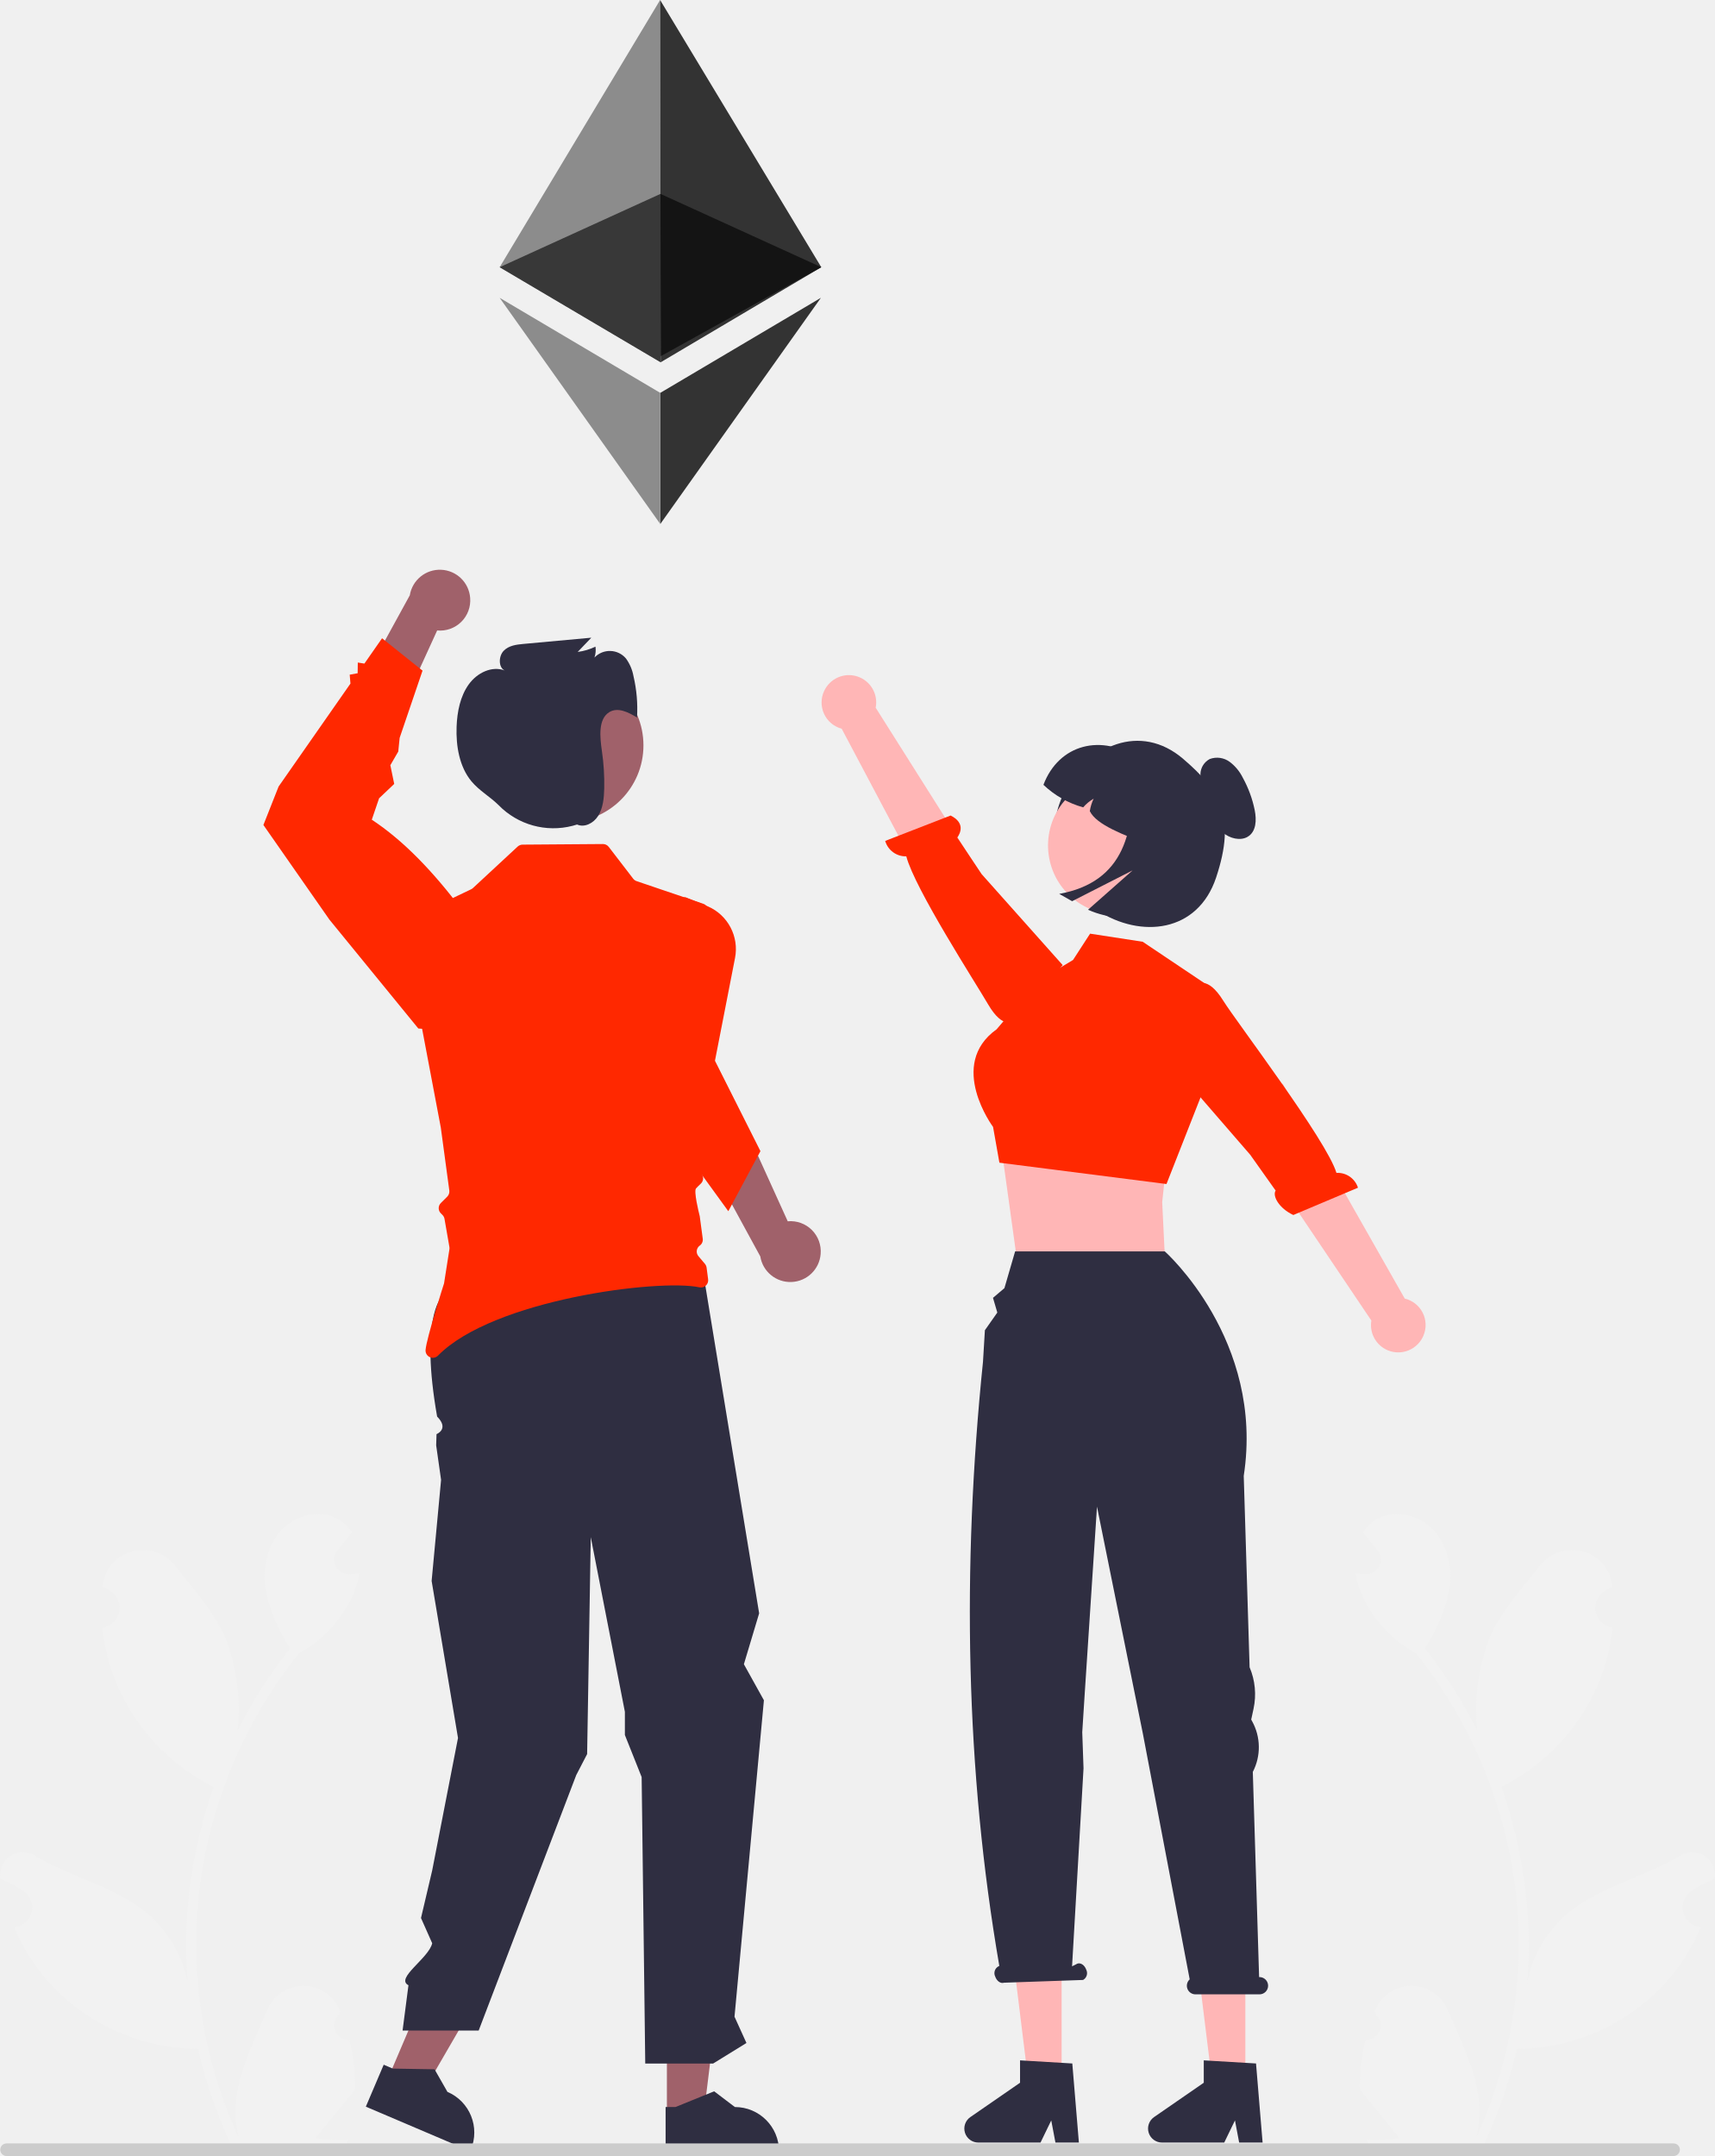
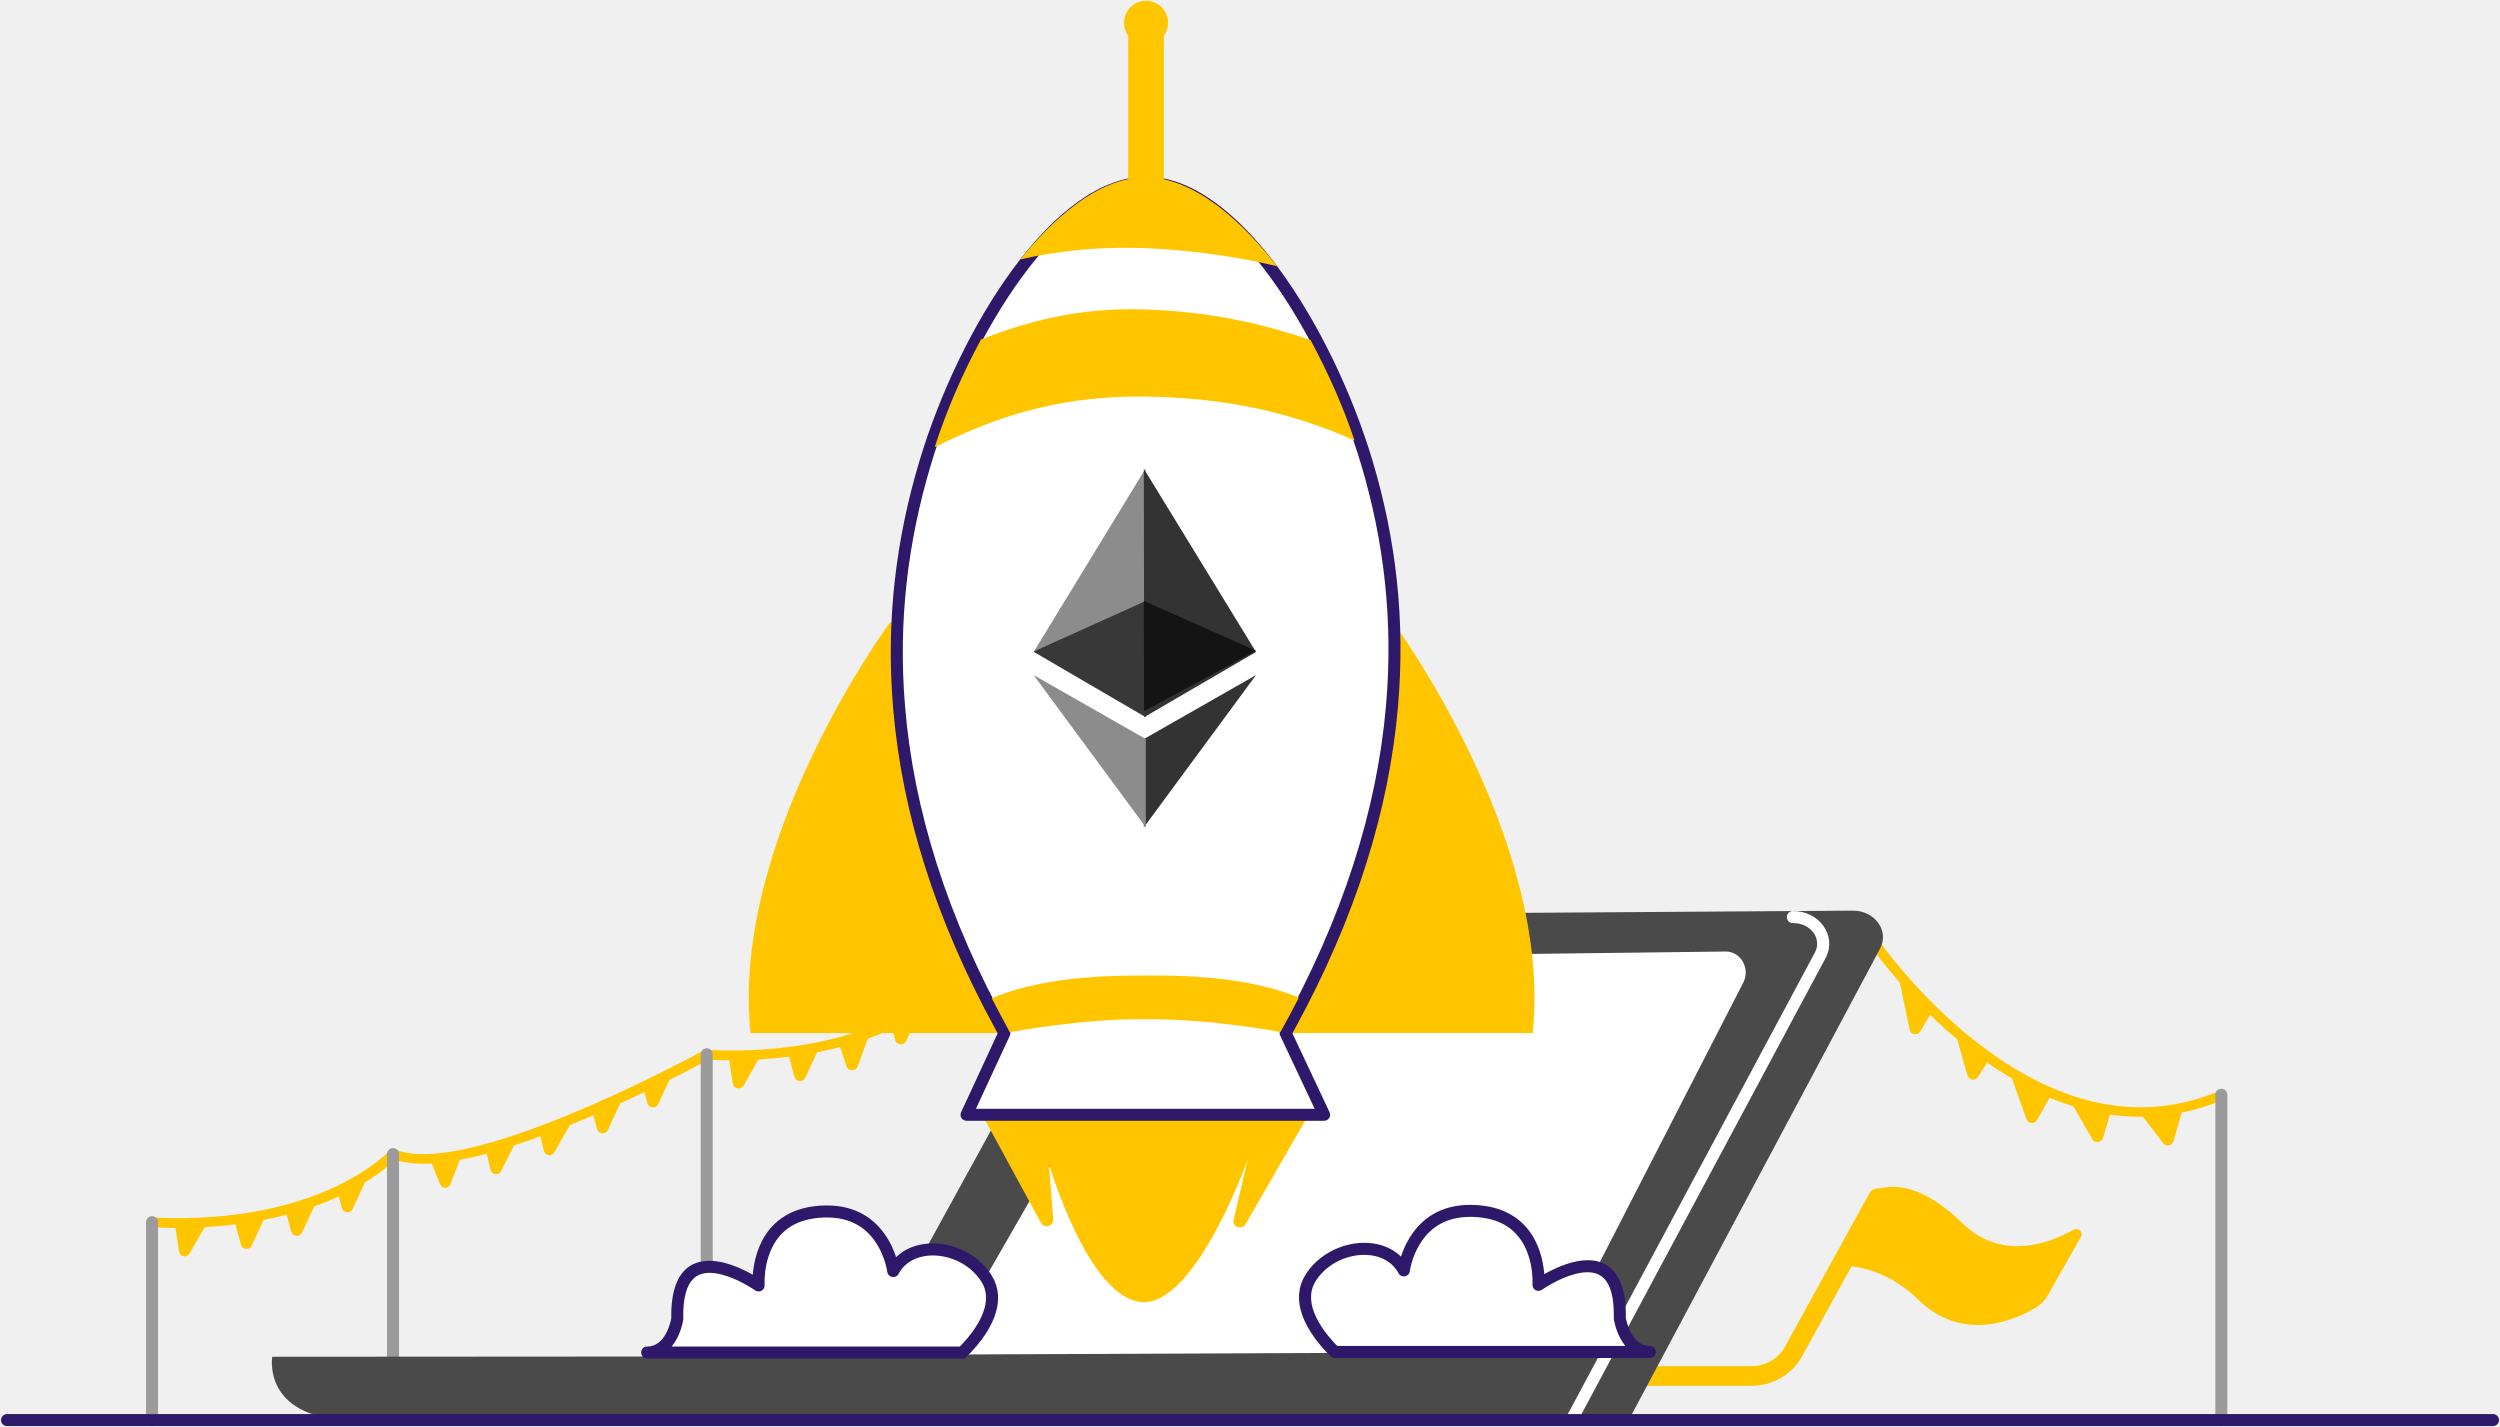
- <svg xmlns="http://www.w3.org/2000/svg" data-name="Layer 1" width="423.876" height="532.804" viewBox="0 0 423.876 532.804">
-   <path d="M474.453,687.758a3.613,3.613,0,0,1-2.619-6.263c.091-.362.156-.622.248-.984q-.049-.118-.098-.236a9.703,9.703,0,0,0-17.898.067c-2.927,7.051-6.654,14.113-7.572,21.568a28.705,28.705,0,0,0,.504,9.872A115.086,115.086,0,0,1,436.548,663.983a111.08,111.08,0,0,1,.689-12.392q.571-5.06,1.584-10.047a116.419,116.419,0,0,1,23.087-49.342,30.983,30.983,0,0,0,12.886-13.369,23.633,23.633,0,0,0,2.149-6.458c-.627.082-1.265.134-1.892.175-.195.01-.401.021-.597.031l-.074.003a3.58,3.58,0,0,1-2.94-5.832q.406-.5.813-.999c.411-.514.833-1.018,1.244-1.532a1.782,1.782,0,0,0,.134-.154c.473-.586.946-1.162,1.419-1.748a10.352,10.352,0,0,0-3.394-3.28c-4.741-2.777-11.281-.854-14.706,3.435-3.435,4.288-4.083,10.304-2.89,15.662a41.485,41.485,0,0,0,5.738,12.793c-.257.329-.525.648-.782.977a117.171,117.171,0,0,0-12.23,19.375,48.709,48.709,0,0,0-2.908-22.624c-2.783-6.715-8.001-12.37-12.595-18.175-5.519-6.973-16.835-3.93-17.807,4.909q-.014.128-.028.257,1.024.577,2.004,1.226a4.901,4.901,0,0,1-1.976,8.919l-.1.015a48.767,48.767,0,0,0,1.285,7.291,50.21,50.21,0,0,0,25,31.468c.401.206.792.411,1.193.607a119.597,119.597,0,0,0-6.438,30.296,113.434,113.434,0,0,0,.082,18.315l-.031-.216a29.974,29.974,0,0,0-10.232-17.308c-7.874-6.469-18.999-8.851-27.494-14.05a5.625,5.625,0,0,0-8.616,5.473q.017.114.035.227a32.925,32.925,0,0,1,3.692,1.779q1.024.578,2.004,1.226a4.901,4.901,0,0,1-1.976,8.919l-.1.015c-.072.01-.134.021-.206.031a48.808,48.808,0,0,0,8.978,14.058A50.254,50.254,0,0,0,437,689.929h.01a119.563,119.563,0,0,0,8.032,23.447h28.692c.103-.319.195-.648.288-.967a32.599,32.599,0,0,1-7.939-.473c2.129-2.612,4.257-5.245,6.386-7.857a1.781,1.781,0,0,0,.134-.154c1.08-1.337,2.17-2.663,3.25-4l.001-.002a47.75,47.75,0,0,0-1.399-12.164Z" transform="translate(-388.0619 -183.5979)" fill="#f2f2f2" />
-   <path d="M725.547,687.758a3.613,3.613,0,0,0,2.619-6.263c-.091-.362-.156-.622-.248-.984q.049-.118.098-.236a9.703,9.703,0,0,1,17.898.067c2.927,7.051,6.654,14.113,7.572,21.568a28.705,28.705,0,0,1-.504,9.872A115.086,115.086,0,0,0,763.452,663.983a111.08,111.08,0,0,0-.689-12.392q-.571-5.06-1.584-10.047a116.419,116.419,0,0,0-23.087-49.342,30.983,30.983,0,0,1-12.886-13.369,23.633,23.633,0,0,1-2.149-6.458c.627.082,1.265.134,1.892.175.195.01.401.021.597.031l.074.003a3.58,3.58,0,0,0,2.94-5.832q-.406-.5-.813-.999c-.411-.514-.833-1.018-1.244-1.532a1.782,1.782,0,0,1-.134-.154c-.473-.586-.946-1.162-1.419-1.748a10.352,10.352,0,0,1,3.394-3.28c4.741-2.777,11.281-.854,14.706,3.435,3.435,4.288,4.083,10.304,2.89,15.662a41.485,41.485,0,0,1-5.738,12.793c.257.329.525.648.782.977a117.171,117.171,0,0,1,12.23,19.375,48.709,48.709,0,0,1,2.908-22.624c2.783-6.715,8.001-12.37,12.595-18.175,5.519-6.973,16.835-3.93,17.807,4.909q.014.128.028.257-1.024.577-2.004,1.226a4.901,4.901,0,0,0,1.976,8.919l.1.015a48.767,48.767,0,0,1-1.285,7.291,50.21,50.21,0,0,1-25,31.468c-.401.206-.792.411-1.193.607a119.597,119.597,0,0,1,6.438,30.296,113.434,113.434,0,0,1-.082,18.315l.031-.216a29.974,29.974,0,0,1,10.232-17.308c7.874-6.469,18.999-8.851,27.494-14.05a5.625,5.625,0,0,1,8.616,5.473q-.017.114-.035.227a32.925,32.925,0,0,0-3.692,1.779q-1.024.578-2.004,1.226a4.901,4.901,0,0,0,1.976,8.919l.1.015c.072.01.134.021.206.031a48.808,48.808,0,0,1-8.978,14.058A50.254,50.254,0,0,1,763,689.929h-.01a119.563,119.563,0,0,1-8.032,23.447H726.266c-.103-.319-.195-.648-.288-.967a32.599,32.599,0,0,0,7.939-.473c-2.129-2.612-4.257-5.245-6.386-7.857a1.781,1.781,0,0,1-.134-.154c-1.08-1.337-2.17-2.663-3.25-4l-.001-.002a47.75,47.75,0,0,1,1.399-12.164Z" transform="translate(-388.0619 -183.5979)" fill="#f2f2f2" />
-   <polygon points="95.525 514.522 103.913 518.096 121.692 487.445 109.312 482.17 95.525 514.522" fill="#a0616a" />
-   <polygon points="164.839 522.46 173.956 522.459 178.294 487.291 164.837 487.292 164.839 522.46" fill="#a0616a" />
-   <path d="M552.58,715.569l28.037-.001V715.213a10.914,10.914,0,0,0-10.913-10.913h-.001l-5.121-3.885-9.555,3.886-2.447 0Z" transform="translate(-388.0619 -183.5979)" fill="#2f2e41" />
-   <path d="M478.487,704.209,504.28,715.2l.139-.326a10.914,10.914,0,0,0-5.761-14.318l-.001-0-3.188-5.582-10.314-.172-2.252-.96Z" transform="translate(-388.0619 -183.5979)" fill="#2f2e41" />
-   <path d="M561.844,497.923,575.701,582.297l-3.771,12.573,4.948,8.905-7.267,78.204,2.95,6.494-8.242,5.083H547.549l-.89-70.799-4.143-10.395V606.634l-8.433-43.171-.9,53.613-2.692,5.193-24.119,63.138H487.567l1.454-11.204h0c-3.369-1.706,5.059-6.691,5.868-10.38l-2.769-6.23,2.769-11.768,6.378-32.729-6.517-38.806,2.334-24.978-1.215-8.544.092-2.763s3.214-1.24.145-4.336c-4.25-24.091.978-29.319.978-29.319L518.01,492.102Z" transform="translate(-388.0619 -183.5979)" fill="#2f2e41" />
-   <circle id="a947ada5-bf6f-4e8a-be72-c0404926012e" data-name="ab6171fa-7d69-4734-b81c-8dff60f9761b" cx="140.038" cy="184.204" r="19.004" fill="#a0616a" />
-   <path d="M504.273,331.347a7.478,7.478,0,0,1-8.159,8.058l-11.042,24.173-7.328-11.706,11.609-21.161a7.519,7.519,0,0,1,14.92.635Z" transform="translate(-388.0619 -183.5979)" fill="#a0616a" />
-   <path d="M563.09,499.739a1.786,1.786,0,0,1-2.15,1.99c-9.95-2.15-51.01,3.01-64.61,16.87a1.796,1.796,0,0,1-3.08-1.39c.24-2.98,4.57-16.46,4.57-16.46l1.32-8.4a1.947,1.947,0,0,0,0-.59l-1.21-6.95a1.821,1.821,0,0,0-.5-.96l-.41-.41a1.799,1.799,0,0,1,0-2.54l1.59-1.58a1.841,1.841,0,0,0,.51-1.51l-2.11-15.6c-.01-.03-.01-.07-.02-.1l-9.32-49.22a1.798,1.798,0,0,1,.99-1.95l15.84-7.57a1.767,1.767,0,0,0,.45-.3l11.06-10.26a1.854,1.854,0,0,1,1.2-.48l19.88-.15a1.81,1.81,0,0,1,1.43.7l6.05,7.87a1.794,1.794,0,0,0,.84.6l4.1,1.39,11.84,4.02.55.19a1.784,1.784,0,0,1,1.2,1.62.859.859,0,0,1,.01.16l-2.96,61.26a1.94,1.94,0,0,0,.14.79l1.42,3.31a1.805,1.805,0,0,1-.41,2c-.42.4-.9.86-1.2,1.2-.61.67.69,5.98.89,6.75a1.414,1.414,0,0,1,.04.2l.73,5.49a1.784,1.784,0,0,1-.74,1.69,1.789,1.789,0,0,0-.32,2.62l1.6,1.89a1.908,1.908,0,0,1,.41.93Z" transform="translate(-388.0619 -183.5979)" fill="#ff2800" />
-   <path d="M523.238,385.876q-.122-.268-.243-.538c.031.001.062.005.093.006Z" transform="translate(-388.0619 -183.5979)" fill="#2f2e41" />
-   <path d="M590.903,493.488a7.478,7.478,0,0,0-8.138-8.079l-10.98-24.202-7.358,11.687,11.555,21.191a7.519,7.519,0,0,0,14.921-.597Z" transform="translate(-388.0619 -183.5979)" fill="#a0616a" />
-   <path d="M576.02,468.079l-.61,1.14-6.43,12.02-.9,1.68-6.28-8.65-20.61-28.38,2.93-17.8,5.39-22.3,7.99-.46,5.6,2.29h0a11.499,11.499,0,0,1,6.64,12.723L564.78,445.739Z" transform="translate(-388.0619 -183.5979)" fill="#ff2800" />
-   <path d="M544.645,350.702a10.695,10.695,0,0,0-1.86-4.373,5.23,5.23,0,0,0-7.791-.237,5.735,5.735,0,0,0,.252-2.69,14.571,14.571,0,0,1-4.399,1.308l3.372-3.521-16.787,1.542c-1.733.159-3.606.385-4.878,1.701-1.272,1.316-1.343,4.125.265,4.859-3.169-1.193-6.807.539-8.898,3.441-2.091,2.902-2.86,6.73-3.002,10.443-.183,4.815.714,9.942,3.654,13.487,1.922,2.318,4.543,3.764,6.67,5.849l.064.063a18.908,18.908,0,0,0,18.303,5.099c.363-.1.723-.21,1.085-.314,1.809.818,4.062-.3,5.204-2.12,1.218-1.94,1.458-4.422,1.51-6.786a55.635,55.635,0,0,0-.57-9.245c-.503-3.446-.957-7.86,1.772-9.591,2.125-1.348,4.765-.018,6.905,1.302A35.53,35.53,0,0,0,544.645,350.702Z" transform="translate(-388.0619 -183.5979)" fill="#2f2e41" />
-   <path d="M504.121,438.679l-12.663-.914-21.977-26.907L453.168,387.475l3.757-9.506,17.759-25.442L474.5,350.329l1.965-.354.035-2.646,1.631.259L482.5,341.329l10,8-5.655,16.613L486.5,369.329l-1.957,3.373.957,4.627-3.74,3.549-1.801,5.289c7.768,5.109,15.135,12.752,22.317,22.317Z" transform="translate(-388.0619 -183.5979)" fill="#ff2800" />
-   <polygon points="288.635 284.344 287.262 297.074 288.07 313.768 251.094 309.375 247.619 284.344 252.046 284.387 288.635 284.344" fill="#ffb6b6" />
-   <path d="M644.501,426.102l8.786-5.272,4.213-6.501,13,2,15.892,10.653-.156,24.161-9.853,25.059-41.296-5.272-1.569-8.839s-11.422-15.341.879-24.128Z" transform="translate(-388.0619 -183.5979)" fill="#ff2800" />
-   <path d="M591.766,354.359a6.707,6.707,0,0,0,4.335,9.326l28.607,53.976L636.255,408.75l-31.75-50.255a6.743,6.743,0,0,0-12.738-4.136Z" transform="translate(-388.0619 -183.5979)" fill="#ffb6b6" />
-   <path d="M638.692,435.901s-2.651,2.351-6.421-4.141c-3.018-5.197-18.069-28.469-20.201-36.537a5.269,5.269,0,0,1-5.213-3.814l16.168-6.275c3.515,1.757,2.539,4.193,1.648,5.453l6.021,9.032,20.028,22.476-10.084,12.14Z" transform="translate(-388.0619 -183.5979)" fill="#ff2800" />
-   <polygon points="307.814 515.476 299.73 515.476 295.882 484.294 307.814 484.294 307.814 515.476" fill="#ffb6b6" />
-   <path d="M700.142,713.08h-5.797l-1.035-5.474-2.65,5.474h-15.376a3.456,3.456,0,0,1-1.964-6.301l12.279-8.48v-5.534l12.915.771Z" transform="translate(-388.0619 -183.5979)" fill="#2f2e41" />
-   <polygon points="262.404 515.476 254.32 515.476 250.472 484.294 262.404 484.294 262.404 515.476" fill="#ffb6b6" />
-   <path d="M654.732,713.08H648.935l-1.035-5.474-2.65,5.474H629.874a3.456,3.456,0,0,1-1.964-6.301l12.279-8.48v-5.534l12.915.771Z" transform="translate(-388.0619 -183.5979)" fill="#2f2e41" />
-   <path d="M699.364,672.184h-.088l-1.555-50.7a13.258,13.258,0,0,0-.174-12.528l-.223-.403.577-2.675a17.041,17.041,0,0,0-.974-10.256l-1.45-47.294c5.182-33.582-19.513-55.483-19.513-55.483H638.971l-2.644,9.083L633.5,504.329l1.07,3.634L631.5,512.329l-.471,7.801c-5.25,51.152-4.298,100.999,4.034,149.292l-.227.115a1.919,1.919,0,0,0-.784,2.531c.385,1.115,1.36,1.791,2.178,1.508l19.537-.68a1.919,1.919,0,0,0,.784-2.531c-.385-1.115-1.36-1.791-2.178-1.508l-1.328.672,2.833-48.924-.314-8.936.648-10.138,2.995-45.601,11.335,56.076,11.578,60.741a2.13,2.13,0,0,0,1.436,3.709h15.809a2.136,2.136,0,0,0,0-4.273Z" transform="translate(-388.0619 -183.5979)" fill="#2f2e41" />
-   <path d="M739.877,513.705a6.707,6.707,0,0,0-4.605-9.196L705.102,451.391l-11.282,9.245,33.203,49.307a6.743,6.743,0,0,0,12.854,3.762Z" transform="translate(-388.0619 -183.5979)" fill="#ffb6b6" />
-   <path d="M683.877,426.945s2.581-2.427,6.539,3.952c3.168,5.107,25.608,34.553,27.974,42.555a5.269,5.269,0,0,1,5.322,3.66l-15.977,6.744c-3.564-1.654-5.225-4.748-4.371-6.033L697.081,468.97l-23.554-27.192,8.452-13.112Z" transform="translate(-388.0619 -183.5979)" fill="#ff2800" />
-   <path d="M803.283,714.849a1.549,1.549,0,0,1-1.553,1.553H389.679a1.553,1.553,0,0,1,0-3.106H801.729A1.549,1.549,0,0,1,803.283,714.849Z" transform="translate(-388.0619 -183.5979)" fill="#ccc" />
-   <path d="M651.182,379.266c-5.379,10.602-1.865,22.883,8.117,29.341,10.794,6.983,24.808,5.454,29.341-8.117,5.048-15.113.901-21.596-8.117-29.341C669.955,362.072,656.994,367.81,651.182,379.266Z" transform="translate(-388.0619 -183.5979)" fill="#2f2e41" />
-   <path d="M677.661,402.884a17.031,17.031,0,0,1-27.1-20.635l.148-.194a17.031,17.031,0,0,1,26.948,20.826Z" transform="translate(-388.0619 -183.5979)" fill="#ffb6b6" />
-   <path d="M645.969,377.549a23.27,23.27,0,0,0,9.823,5.566,10.177,10.177,0,0,1,2.589-2.145,10.887,10.887,0,0,0-.95,3.074c1.642,3.408,8.349,5.857,14.758,8.362L680.679,377.423l-11.237-6.367C660.412,364.813,649.782,367.477,645.969,377.549Z" transform="translate(-388.0619 -183.5979)" fill="#2f2e41" />
-   <path d="M687.083,371.168a5.234,5.234,0,0,1,4.948.723,11.028,11.028,0,0,1,3.23,3.929,28.169,28.169,0,0,1,2.929,7.982c.485,2.417.403,5.338-1.766,6.6-1.809,1.052-4.396.39-6.059-1.015a13.461,13.461,0,0,1-3.411-5.306,18.752,18.752,0,0,0-3.021-5.526l1.498.699a13.092,13.092,0,0,1-.652-4.46A4.319,4.319,0,0,1,687.083,371.168Z" transform="translate(-388.0619 -183.5979)" fill="#2f2e41" />
-   <path d="M667.647,373.131l12.056,6.831a14.128,14.128,0,0,1,5.327,19.256l0,0a21.929,21.929,0,0,1-28.039,9.202l11.016-9.725-14.945,7.614-3.191-1.808C665.899,401.588,668.991,389.016,667.647,373.131Z" transform="translate(-388.0619 -183.5979)" fill="#2f2e41" />
-   <polygon points="163.162 0 123.5 66.033 163.297 89.529 163.162 0" fill="#8c8c8c" />
-   <polygon points="202.998 66.033 163.162 0 163.297 89.529 202.998 66.033" fill="#333" />
-   <polygon points="123.5 66.033 163.249 47.916 163.297 89.529 123.5 66.033" fill="#383838" />
-   <polygon points="202.998 66.033 163.249 47.916 163.335 88.008 202.998 66.033" fill="#141414" />
-   <polygon points="202.901 73.595 163.2 97.091 163.2 129.5 202.901 73.595" fill="#333" />
-   <polygon points="123.498 73.595 163.2 97.091 163.2 129.5 123.498 73.595" fill="#8c8c8c" />
+ <svg xmlns="http://www.w3.org/2000/svg" height="712" viewBox="0 0 1248 712" width="1248">
+   <g fill="none" fill-rule="evenodd">
+     <path d="m1035.1 613.9c-12.7 7.1-36.2 15.6-55.6-3.4-20-19.5-34.3-19.1-41-17.2-2-.4-4.2.5-5.3 2.4l-42.1 76.5c-3.3 6-9.7 9.8-16.6 9.8h-137.1c-2.7 0-4.9 2.2-4.9 4.9s2.2 4.9 4.9 4.9h137.1c10.5 0 20.1-5.7 25.2-14.9l24.6-44.8c9.2 1.2 21.7 5.3 33.4 16.8 22.6 22 49.1 9.6 58.8 3.7 2.4-1.4 4.3-3.5 5.7-5.9l16.5-29.1c1.5-2.4-1.2-5.1-3.6-3.7z" fill="#FFC600" />
+     <g transform="translate(72 466)">
+       <g fill="#FFC600">
+         <path d="m282.7 59.4c-.6-1.3-2.2-1.8-3.4-1.1-.4.2-4.6 2.8-22.9 11.9l-8.4 4.1c-39.9 19.2-98.8 43.6-122.7 33.5-1-.4-2.1-.2-2.8.6-.1.1-8.7 9.4-27.5 18.2-17.3 8.1-47.1 17.3-90.6 15.2-1.5-.1-2.8 1.2-2.5 2.8.2 1.2 1.2 2 2.4 2.1 3.9.2 7.6.3 11.3.3l1.8 11.8c.4 2.6 3.9 3.3 5.2 1l7.6-13.2c5.3-.3 10.4-.8 15.3-1.4l2.8 10.2c.7 2.5 4.2 2.8 5.3.5l6-12.9c4.1-.8 7.9-1.7 11.5-2.6l2.3 8.5c.7 2.5 4.2 2.8 5.3.5l6.2-13.2c4.6-1.6 8.6-3.3 12.2-5l1.6 5.9c.7 2.5 4.2 2.8 5.3.5l6.2-13.4c8.1-4.9 12.9-9.2 15-11.3 5.1 1.8 11.3 2.3 18.3 1.9l4.2 10.4c1 2.4 4.3 2.3 5.2-.1l4.6-12.1c4.4-.8 8.9-1.8 13.5-3.1l1.9 8.1c.6 2.6 4.1 3 5.2.6l6.5-12.8c4.4-1.4 8.8-3 13.2-4.6l1.7 7.3c.6 2.5 3.9 3 5.2.8l7.8-13.7c3.9-1.6 7.8-3.2 11.7-4.9l1.9 7c.7 2.5 4.2 2.8 5.3.5l6.2-13.4c4.2-1.9 8.2-3.8 12.1-5.7l1.5 5.7c.7 2.5 4.2 2.8 5.3.5l5.7-12.2c15.5-7.8 18.4-9.6 19.9-10.4.6-.7 1.2-2.1.6-3.3z" />
+         <path d="m401.8 24.1c-1-.4-2.1-.2-2.8.6-.1.1-8.7 9.4-27.5 18.2-17.3 8.1-47.1 17.3-90.6 15.2-1.5-.1-2.8 1.2-2.5 2.8.2 1.2 1.2 2 2.4 2.1 3.9.2 7.6.3 11.3.3l1.7 11.6c.4 2.7 4 3.4 5.4 1l7.4-13c5.3-.3 10.4-.8 15.3-1.4l2.7 10c.7 2.6 4.3 2.9 5.4.5l5.9-12.7c4.1-.8 7.9-1.7 11.5-2.6l3.2 9.6c.9 2.6 4.5 2.7 5.5.1l5.1-13.9c4.6-1.6 8.6-3.3 12.2-5l1.5 5.7c.7 2.6 4.3 2.9 5.4.5l6.1-13.1c8.1-4.9 12.9-9.2 15-11.3" />
+         <path d="m1038.9 80.1c-.5-1.3-2-2-3.2-1.4-38.5 16.1-79 8-120.3-23.9-31.1-24-50.9-53.3-51.1-53.5-.8-1.1-2.3-1.4-3.4-.7-1.1.8-1.4 2.3-.7 3.4.1.2 5.9 8.8 16.2 20.5l4.9 23.5c.5 2.6 4 3.1 5.3.9l4.9-8.3c4.2 4.1 8.7 8.2 13.5 12.2l5.2 18.1c.7 2.4 3.9 2.8 5.2.7l4.6-7.2c4.1 2.9 8.2 5.5 12.4 8l7.2 20.3c.8 2.3 4 2.6 5.2.5l6.4-11.2c4 1.7 7.9 3.1 11.9 4.3l9.4 16.4c1.3 2.2 4.5 1.8 5.3-.6l3.5-11.7c5.1.7 10.2 1.1 15.3 1.1h1.2l10.1 13.2c1.4 1.9 4.4 1.3 5.1-1l4.1-14.3c6.8-1.4 13.5-3.4 20.2-6.2 1.3-.5 2.1-1.9 1.6-3.1z" />
+       </g>
+       <g fill="#9b9b9b" transform="translate(0 57)">
+         <path d="m3.9 84.1c1.598 0 2.904 1.249 2.995 2.824l.005.176v98.8c0 1.657-1.343 3-3 3-1.598 0-2.904-1.249-2.995-2.824l-.005-.176v-98.8c0-1.657 1.343-3 3-3z" />
+         <path d="m124.2 50.1c1.598 0 2.904 1.249 2.995 2.824l.005.176v131.2c0 1.657-1.343 3-3 3-1.598 0-2.904-1.249-2.995-2.824l-.005-.176v-131.2c0-1.657 1.343-3 3-3z" />
+         <path d="m280.8.3c1.598 0 2.904 1.249 2.995 2.824l.005.176v180.8c0 1.657-1.343 3-3 3-1.598 0-2.904-1.249-2.995-2.824l-.005-.176v-180.8c0-1.657 1.343-3 3-3z" />
+         <path d="m1036.9 20.5c1.598 0 2.904 1.249 2.995 2.824l.005.176v162.4c0 1.657-1.343 3-3 3-1.598 0-2.904-1.249-2.995-2.824l-.005-.176v-162.4c0-1.657 1.343-3 3-3z" />
+       </g>
+     </g>
+     <g transform="translate(135 454)">
+       <path d="m789.9.6-362 2.4c-5.8 0-11 3-13.4 7.6l-116.8 212.5-296.8.2s-5.1 29.8 37.6 31.6l640-.8 125-234.5c4.8-8.9-2.6-19.1-13.6-19z" fill="#4a4a4a" />
+       <g fill="#fff" transform="translate(334)">
+         <path d="m.9 222.2 305.7-1.3 94.6-184.3c3.7-7.1-1.2-15.7-8.8-15.6l-277.8 3.4z" />
+         <path d="m425.973.799c13.103-.117 22.03 12.112 16.543 23.084l-.171.332-123.8 231.3c-.782 1.461-2.6 2.011-4.061 1.229-1.407-.753-1.969-2.467-1.311-3.897l.081-.164 123.792-231.285c3.584-6.788-2.091-14.68-11.02-14.6-1.657.015-3.012-1.316-3.027-2.973-.015-1.657 1.316-3.012 2.973-3.027z" />
+       </g>
+     </g>
+     <g transform="translate(373)">
+       <g fill="#FFC600" transform="translate(0 308)">
+         <path d="m113.2 240.9 33.5 61.6c1.7 2.9 6.1 1.7 6.1-1.6l-2.2-28s19.6 67.4 46.5 69.1 52.7-71 52.7-71l-7.1 30.5c0 3.4 4.4 4.5 6.1 1.6l35.8-62.2" />
+         <path d="m71.3 2.7s-79.9 108.2-69.6 205h176.3v-207.3z" />
+         <path d="m322.5 2.7s79.9 108.2 69.6 205h-176.3v-207.3z" />
+       </g>
+       <path d="m268.8 515.7c67.7-121.7 60.3-218.3 40.6-284.5-19.8-66.2-66.2-140-110.3-140s-90.5 73.8-110.3 140-28.1 162.8 39.6 284.5l-18.9 40.8h178.5z" fill="#fff" />
+       <path d="m199.1 88.2c-21.948 0-45.097 16.951-66.682 46.402-19.326 26.368-36.233 61.438-46.492 95.739-11.702 39.126-16.675 79.362-13.128 122.543l.133 1.579c4.437 51.077 20.772 104.08 50.981 159.312l1.126 2.046-18.259 39.419c-.921 1.988.531 4.261 2.722 4.261h178.5l.172-.005c2.102-.115 3.454-2.335 2.542-4.273l-18.547-39.413 1.142-2.073c30.54-55.836 47.071-109.369 51.555-160.839 3.773-43.313-1.019-83.676-12.588-122.554-10.26-34.304-27.167-69.375-46.493-95.743-21.585-29.451-44.734-46.402-66.682-46.402zm0 6c19.581 0 41.275 15.886 61.843 43.948 18.905 25.794 35.514 60.245 45.583 93.911 11.362 38.181 16.065 77.794 12.361 120.317-4.501 51.666-21.365 105.52-52.708 161.864l-.094.183c-.378.805-.381 1.741.001 2.552l17.186 36.523h-169.077l16.927-36.539c.403-.87.366-1.881-.1-2.719-31.311-56.286-47.995-110.108-52.244-161.85-3.482-42.395 1.399-81.89 12.897-120.332 10.069-33.666 26.678-68.118 45.583-93.911 20.568-28.062 42.262-43.948 61.843-43.948z" fill="#2e186a" fill-rule="nonzero" />
+       <g fill="#FFC600">
+         <path d="m208 89.5v-70.9c0-.2 0-.4 0-.7 1.3-1.8 2.1-4.1 2.1-6.5 0-6.1-4.9-11-11-11s-11 4.9-11 11c0 2.4.8 4.7 2.1 6.5v.7 70.8c-18.5 3.8-37 19.3-53.9 40.1 19.1-4.4 41.4-6.8 67-5.4 22.9 1.3 43.3 4.5 61.2 8.8-17.5-22.4-37.1-39.2-56.5-43.4z" />
+         <path d="m281.2 169.7c-22.1-7.4-47.5-13.9-81.6-15.2-34.8-1.3-61.2 6.5-82.9 15-9.5 17.6-17 35-23.1 53.7 26-12.7 57.9-26.1 106.8-25.2 46.5.8 78.5 11.1 102.8 21.9-5.9-17.5-13.1-33.6-22-50.2z" />
+         <path d="m266.2 515.2c3.2-5.8 6.3-11.5 9.2-17.2-15.3-6.2-37.3-11.4-76.4-11-39.5-.3-61.6 5-76.9 11.3 2.9 5.6 5.9 11.3 9 17 0 0 34.7-6.8 67.8-6.5 32.6-.3 67.3 6.4 67.3 6.4z" />
+       </g>
+       <g transform="translate(143 234)">
+         <path d="m55.81 0-55.81 91.457 56 32.543z" fill="#8c8c8c" />
+         <path d="m111 91.457-56-91.457.19 124z" fill="#333" />
+         <path d="m0 91.251 55.932-25.251.068 58z" fill="#383838" />
+         <path d="m111 90.854-56-24.854.121 55z" fill="#141414" />
+         <path d="m111 103-56 31.942v44.058z" fill="#333" />
+         <path d="m0 103 56 31.942v44.058z" fill="#8c8c8c" />
+       </g>
+     </g>
+     <g transform="translate(320 601)">
+       <path d="m503.6 73.9h-157.2s-22.6-20.3-12.2-36.9 37.7-20.6 46.6-3.8c0 0 3.9-32.1 36.8-29.6 33 2.5 30.4 36.8 30.4 36.8s41.7-29.5 40.6 16.6c-.1-.1 2.5 16.9 15 16.9z" fill="#fff" />
+       <path d="m346.4 76.9h157.2l.203-.005c3.729-.196 3.729-5.793 0-5.989l-.203-.005c-4.176 0-7.278-2.47-9.562-6.87-.857-1.65-1.522-3.445-1.997-5.211-.141-.522-.255-1.01-.341-1.433l-.08-.417-.017-.098-.004.201c.53-22.209-8.757-31.123-23.794-28.55-4.231.724-8.667 2.327-13.147 4.541l-.799.401c-.793.405-1.567.818-2.32 1.237l-.633.356-.003-.046c-.055-.696-.128-1.42-.219-2.167-.506-4.143-1.517-8.235-3.162-12.092-4.862-11.406-14.342-18.821-29.164-20.1l-.532-.043c-16.02-1.217-27.203 5.054-34.07 16.142l-.4.66c-1.572 2.65-2.809 5.42-3.757 8.215l-.227.683-.268-.261c-12.435-11.806-36.984-7.343-47.448 9.359-1.795 2.865-2.815 5.944-3.106 9.177-.67 7.442 2.443 15.108 7.961 22.639 1.714 2.339 3.545 4.497 5.378 6.428l.46.48c.89.921 1.596 1.597 2.045 2.0.551.495 1.265.768 2.005.768zm70.973-70.309c12.806.97 20.558 6.96 24.63 16.513 1.405 3.296 2.283 6.85 2.725 10.467.28 2.294.355 4.318.31 5.915l-.016.44-.014.247c-.188 2.475 2.527 4.07 4.585 2.769l.533-.362.697-.459c.304-.196.632-.404.985-.622 1.685-1.042 3.542-2.086 5.508-3.058 4.002-1.978 7.917-3.393 11.5-4.006 5.025-.86 8.947-.079 11.679 2.543l.187.184c3.214 3.245 5.02 9.307 4.936 18.671l-.015.919-.004.1.004.355.02.223.02.157c.019.138.046.301.078.481l.034.185c.118.623.283 1.349.492 2.124.58 2.158 1.393 4.351 2.466 6.417l.18.342c.638 1.188 1.34 2.289 2.107 3.29l.373.472h-143.777l-.253-.25c-.345-.343-.713-.719-1.1-1.128-1.668-1.757-3.337-3.724-4.89-5.844-4.736-6.464-7.337-12.868-6.825-18.554.207-2.302.927-4.473 2.215-6.53 9.563-15.263 33.506-17.933 41.179-4.403l.228.415c1.347 2.543 5.117 1.901 5.603-.867l.059-.407c.03-.198.079-.481.148-.841.179-.931.427-1.977.752-3.108.93-3.236 2.29-6.472 4.148-9.472 5.734-9.258 14.828-14.359 28.515-13.319z" fill="#2e186a" fill-rule="nonzero" />
+       <path d="m3.1 74.2h157.2s22.6-20.3 12.2-36.9-37.7-20.6-46.6-3.8c0 0-3.9-32.1-36.8-29.6-33 2.5-30.4 36.8-30.4 36.8s-41.7-29.5-40.6 16.6c.1-.1-2.5 16.8-15 16.9z" fill="#fff" />
+       <path d="m3.1 77.2h157.2c.74 0 1.454-.274 2.005-.768l.245-.224c.532-.493 1.31-1.256 2.26-2.257 1.833-1.932 3.664-4.089 5.378-6.428 5.517-7.53 8.631-15.196 7.961-22.639-.291-3.233-1.312-6.312-3.106-9.177l-.362-.565c-10.658-16.237-34.792-20.467-47.086-8.795l-.269.261-.226-.683c-1.026-3.027-2.393-6.027-4.157-8.875-6.788-10.961-17.793-17.215-33.519-16.182l-.55.039c-15.128 1.146-24.775 8.601-29.696 20.143-1.644 3.857-2.655 7.949-3.162 12.092l-.065.556c-.041.368-.077.729-.109 1.084l-.049.573-.632-.356c-1.003-.559-2.045-1.108-3.119-1.639-4.48-2.214-8.915-3.817-13.147-4.541l-.449-.074c-14.623-2.296-23.685 6.457-23.358 27.962l.008.46-.046.265c-.089.471-.221 1.044-.389 1.667-.475 1.756-1.14 3.543-1.996 5.188l-.173.326c-2.212 4.082-5.175 6.43-9.103 6.578l-.312.007c-3.984.032-3.96 6.0.024 6zm114.742-56.99c1.858 3 3.217 6.235 4.148 9.472.325 1.131.572 2.176.752 3.108l.131.735.049.338c.347 2.856 4.096 3.608 5.542 1.197l.087-.155c7.415-13.997 31.748-11.429 41.407 3.988 1.288 2.056 2.008 4.227 2.215 6.53.512 5.686-2.089 12.09-6.825 18.554-1.553 2.12-3.223 4.087-4.89 5.844l-.287.3-.551.564c-.178.18-.35.351-.517.514h-143.813l.024-.028c.994-1.219 1.883-2.597 2.672-4.111 1.073-2.061 1.886-4.245 2.466-6.393.209-.772.374-1.494.492-2.115l.064-.358c.019-.111.035-.214.048-.306l.02-.157.021-.223.004-.343-.006-.12-.014-.912c-.085-9.544 1.792-15.657 5.123-18.855 2.732-2.622 6.654-3.403 11.679-2.543 3.583.613 7.498 2.028 11.5 4.006 1.967.972 3.823 2.016 5.508 3.058l.673.422c.107.068.211.135.312.2l.697.459.394.269c2.027 1.434 4.79-.074 4.732-2.508l-.026-.518c-.067-1.645-.002-3.794.298-6.251.442-3.617 1.32-7.171 2.725-10.467 4.017-9.422 11.613-15.378 24.107-16.471l.523-.043c13.686-1.04 22.781 4.061 28.515 13.319z" fill="#2e186a" fill-rule="nonzero" />
+     </g>
+     <path d="m1244.5 705.9c1.657 0 3 1.343 3 3 0 1.598-1.249 2.904-2.824 2.995l-.176.005h-1241c-1.657 0-3-1.343-3-3 0-1.598 1.249-2.904 2.824-2.995l.176-.005z" fill="#2e186a" />
+   </g>
</svg>
